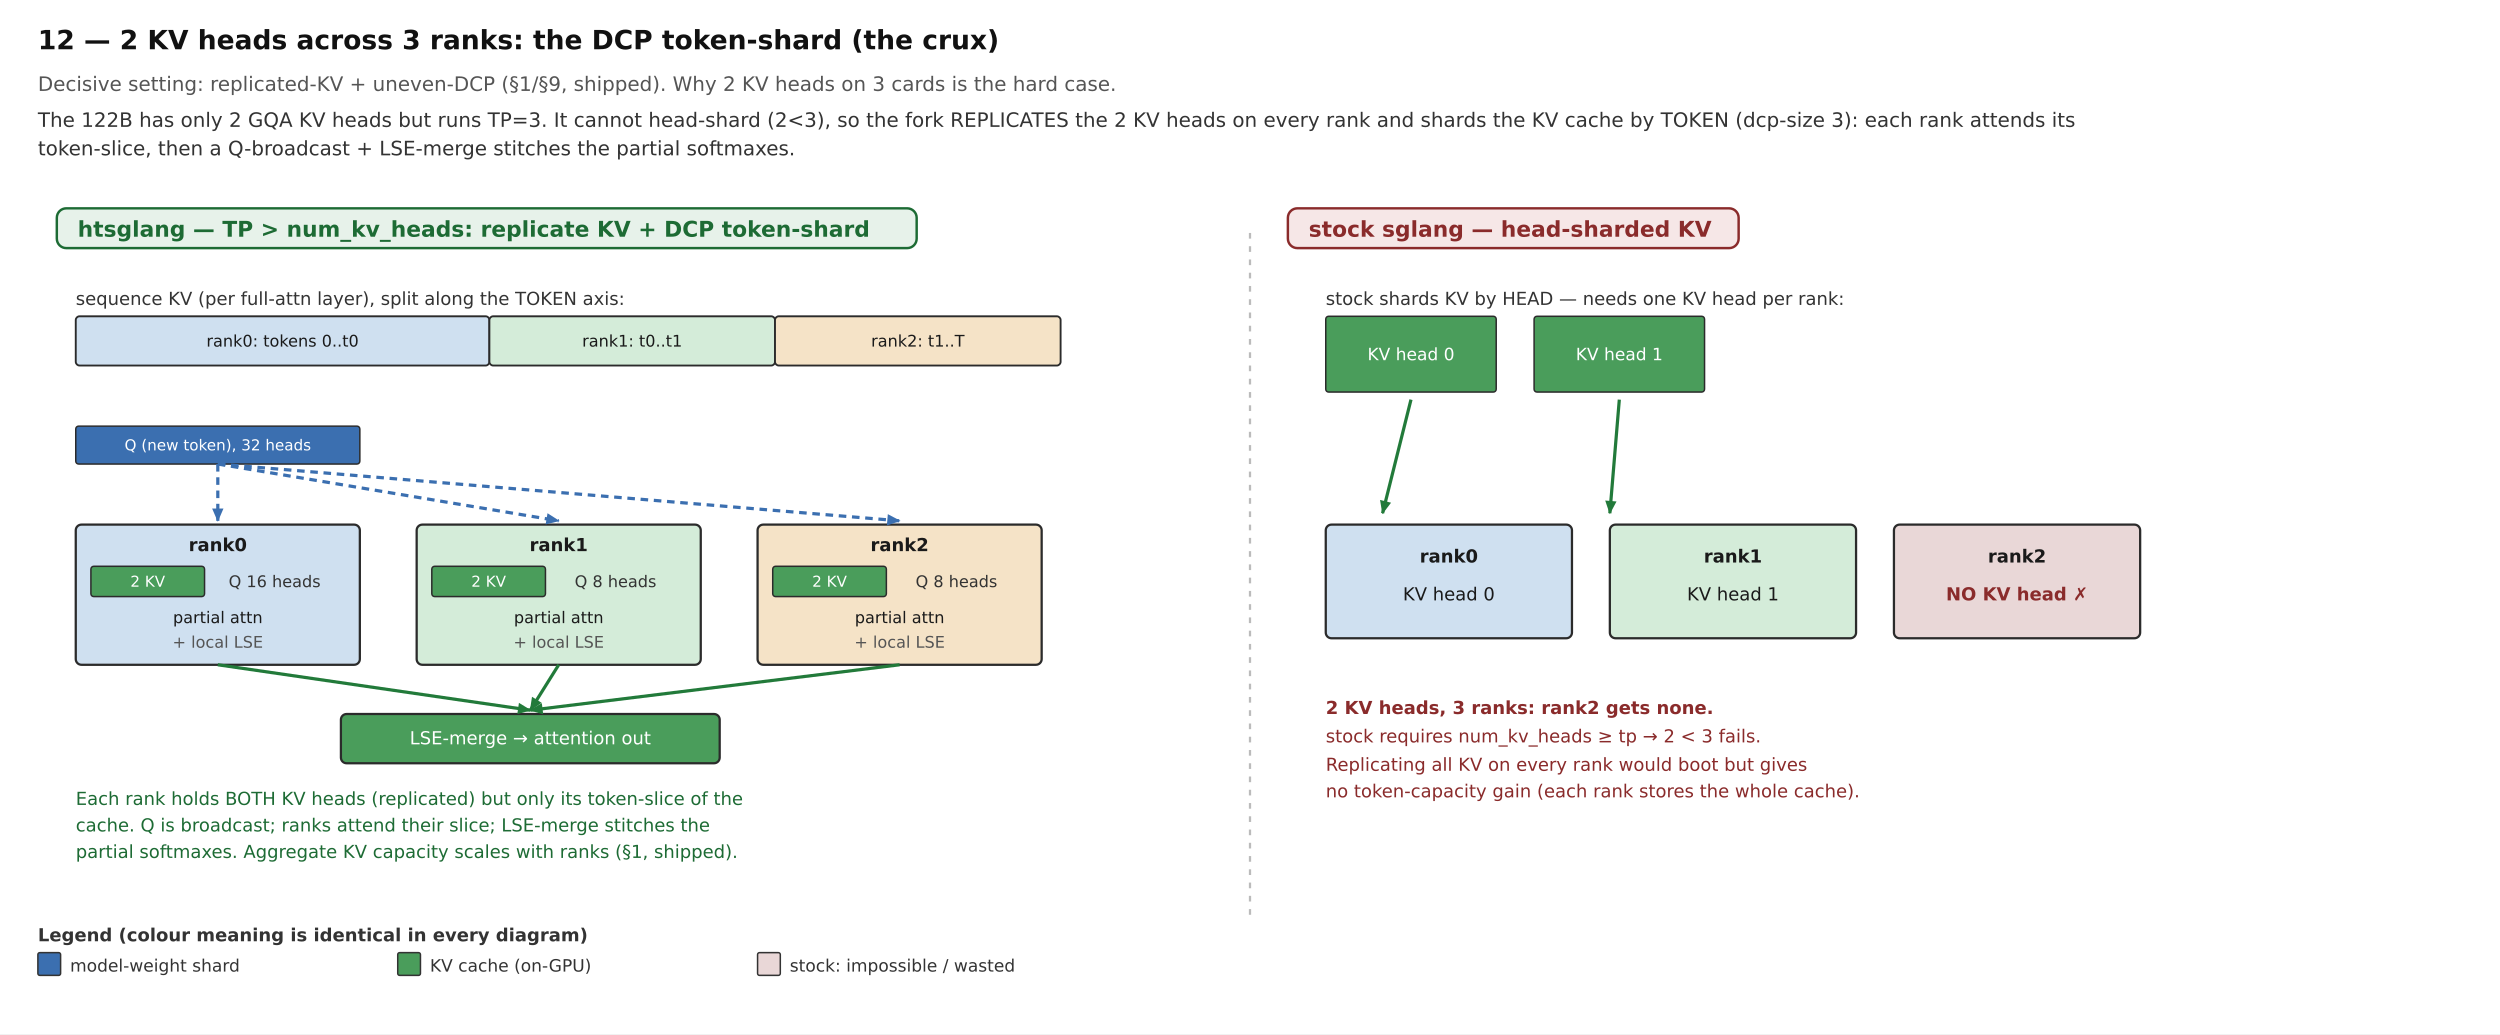
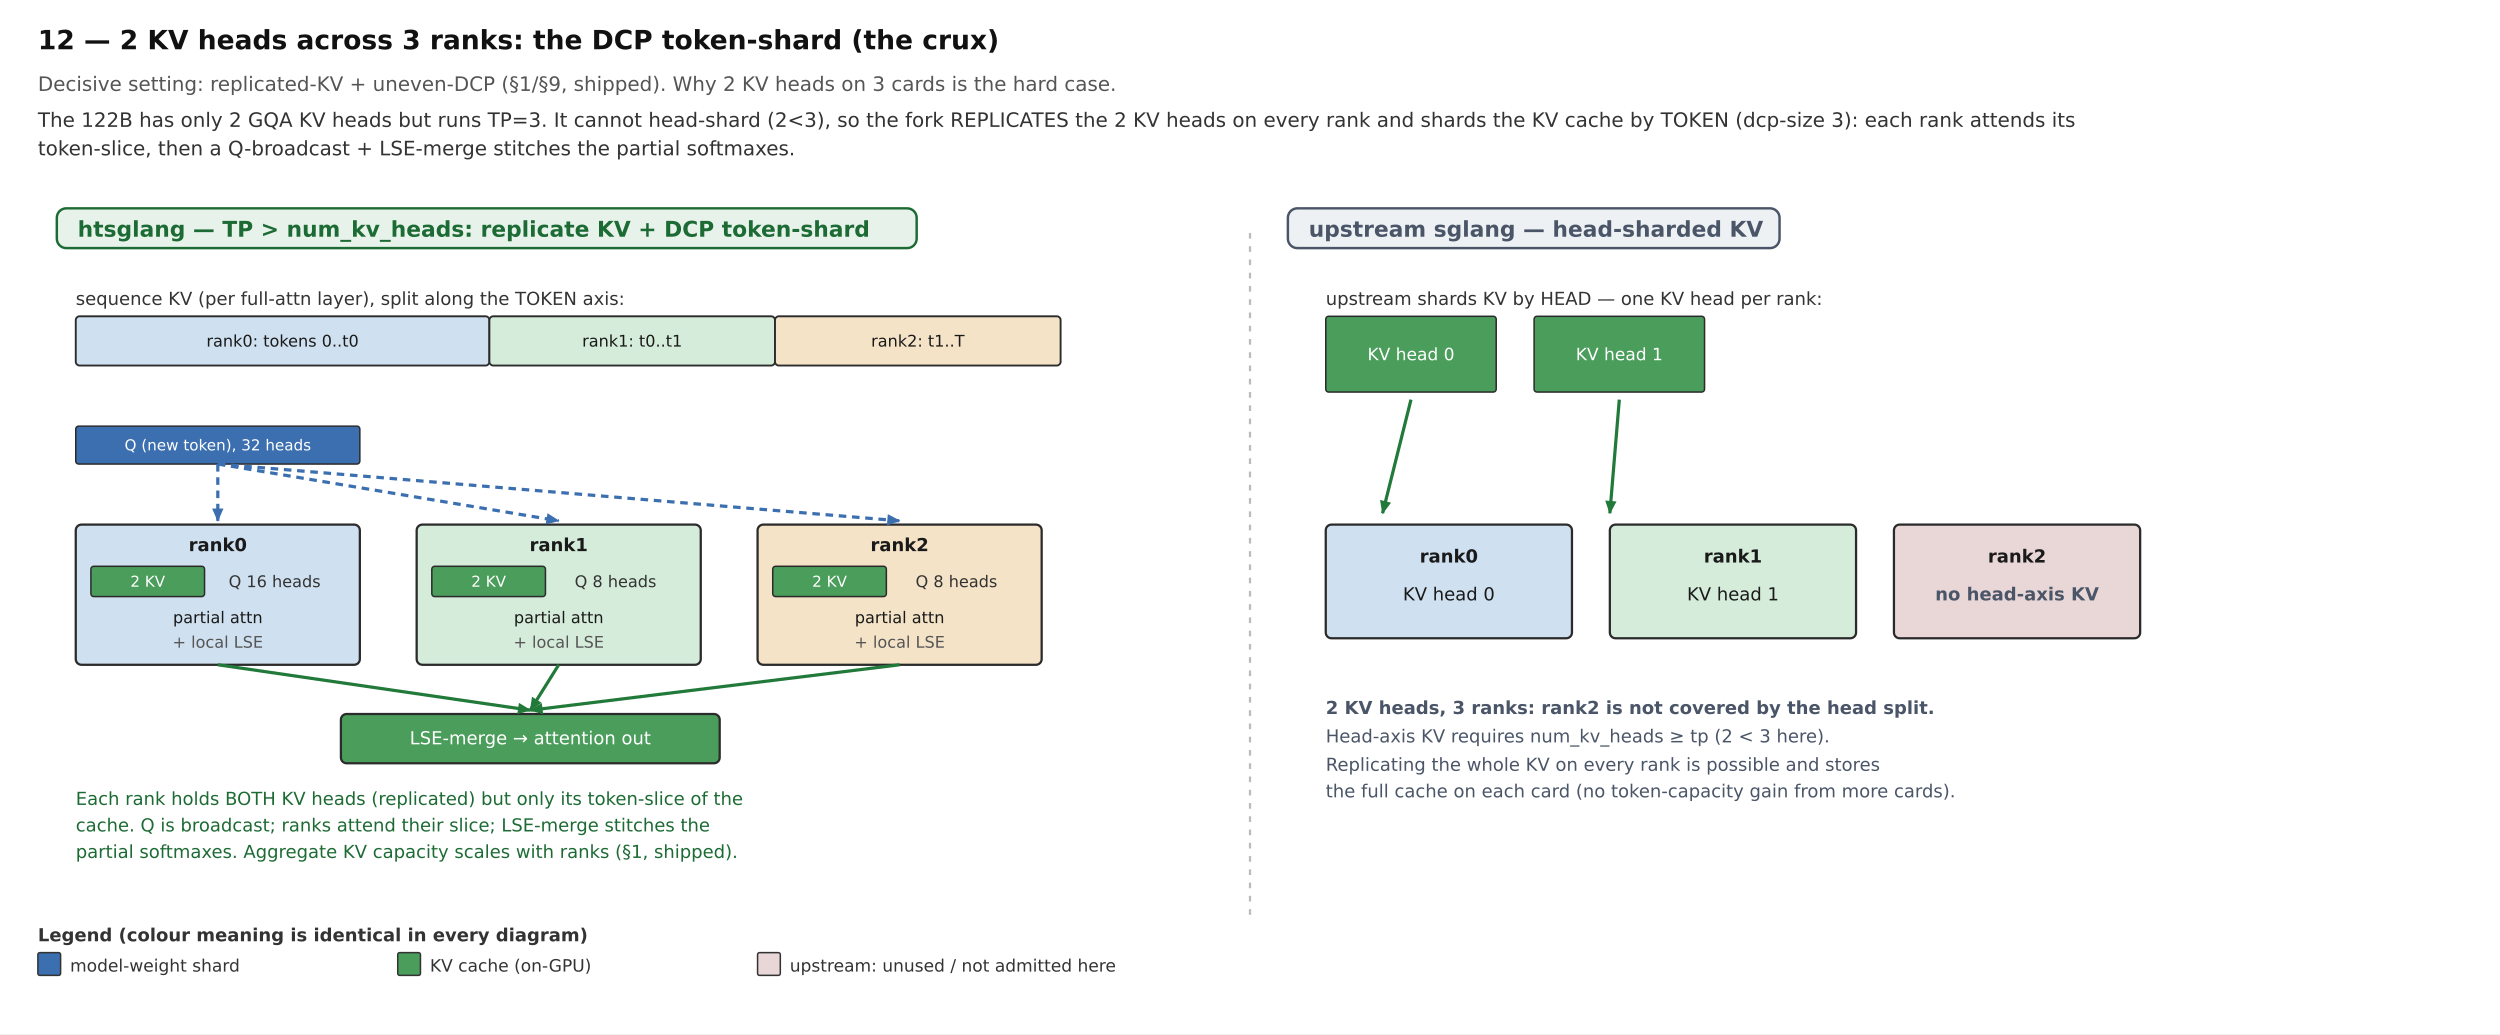
<svg xmlns="http://www.w3.org/2000/svg" viewBox="0 0 1320 546" width="1320" height="546" font-family="sans-serif">
  <defs>
    <marker id="arr" markerWidth="9" markerHeight="9" refX="6.5" refY="3" orient="auto" markerUnits="userSpaceOnUse">
      <path d="M0,0 L7,3 L0,6 Z" fill="#333" />
    </marker>
    <marker id="arrP" markerWidth="9" markerHeight="9" refX="6.5" refY="3" orient="auto" markerUnits="userSpaceOnUse">
      <path d="M0,0 L7,3 L0,6 Z" fill="#8a5a2b" />
    </marker>
    <marker id="arrG" markerWidth="9" markerHeight="9" refX="6.5" refY="3" orient="auto" markerUnits="userSpaceOnUse">
      <path d="M0,0 L7,3 L0,6 Z" fill="#227a3a" />
    </marker>
    <marker id="arrR" markerWidth="9" markerHeight="9" refX="6.5" refY="3" orient="auto" markerUnits="userSpaceOnUse">
      <path d="M0,0 L7,3 L0,6 Z" fill="#c0504d" />
    </marker>
    <marker id="arrB" markerWidth="9" markerHeight="9" refX="6.5" refY="3" orient="auto" markerUnits="userSpaceOnUse">
      <path d="M0,0 L7,3 L0,6 Z" fill="#3b6fb0" />
    </marker>
    <marker id="arrV" markerWidth="9" markerHeight="9" refX="6.5" refY="3" orient="auto" markerUnits="userSpaceOnUse">
      <path d="M0,0 L7,3 L0,6 Z" fill="#7d5ba6" />
    </marker>
  </defs>
  <rect x="0.0" y="0.0" width="1320.0" height="546.0" rx="0" fill="#ffffff" stroke="none" stroke-width="0" />
  <text x="20.0" y="26.0" font-family="DejaVu Sans, Verdana, Arial, sans-serif" font-size="14" font-weight="bold" text-anchor="start" fill="#111">12 — 2 KV heads across 3 ranks: the DCP token-shard (the crux)</text>
  <text x="20.0" y="48.0" font-family="DejaVu Sans, Verdana, Arial, sans-serif" font-size="10.5" font-weight="normal" text-anchor="start" fill="#555">Decisive setting: replicated-KV + uneven-DCP (§1/§9, shipped). Why 2 KV heads on 3 cards is the hard case.</text>
  <text x="20.0" y="67.0" font-family="DejaVu Sans, Verdana, Arial, sans-serif" font-size="10.5" font-weight="normal" text-anchor="start" fill="#333">The 122B has only 2 GQA KV heads but runs TP=3. It cannot head-shard (2&lt;3), so the fork REPLICATES the 2 KV heads on every rank and shards the KV cache by TOKEN (dcp-size 3): each rank attends its</text>
  <text x="20.0" y="82.0" font-family="DejaVu Sans, Verdana, Arial, sans-serif" font-size="10.5" font-weight="normal" text-anchor="start" fill="#333">token-slice, then a Q-broadcast + LSE-merge stitches the partial softmaxes.</text>
  <line x1="660.0" y1="123.0" x2="660.0" y2="487.0" stroke="#bbb" stroke-width="1.2" stroke-dasharray="3 4" />
  <rect x="30.0" y="110.0" width="454.0" height="21.0" rx="5" fill="#e7f2ea" stroke="#1d6b34" stroke-width="1.3" />
  <text x="41.0" y="125.0" font-family="DejaVu Sans, Verdana, Arial, sans-serif" font-size="11.5" font-weight="bold" text-anchor="start" fill="#1d6b34">htsglang — TP &gt; num_kv_heads: replicate KV + DCP token-shard</text>
-   <rect x="680.0" y="110.0" width="238.0" height="21.0" rx="5" fill="#f6e7e7" stroke="#8a2b2b" stroke-width="1.3" />
-   <text x="691.0" y="125.0" font-family="DejaVu Sans, Verdana, Arial, sans-serif" font-size="11.5" font-weight="bold" text-anchor="start" fill="#8a2b2b">stock sglang — head-sharded KV</text>
+   <rect x="680.0" y="110.0" width="259.6" height="21.0" rx="5" fill="#eef1f4" stroke="#4a5568" stroke-width="1.3" />
+   <text x="691.0" y="125.0" font-family="DejaVu Sans, Verdana, Arial, sans-serif" font-size="11.5" font-weight="bold" text-anchor="start" fill="#4a5568">upstream sglang — head-sharded KV</text>
  <text x="40.0" y="161.0" font-family="DejaVu Sans, Verdana, Arial, sans-serif" font-size="9.5" font-weight="normal" text-anchor="start" fill="#333">sequence KV (per full-attn layer), split along the TOKEN axis:</text>
  <rect x="40.0" y="167.0" width="218.4" height="26.0" rx="2" fill="#cfe0f0" stroke="#2b2b2b" stroke-width="1.0" />
  <text x="149.2" y="183.0" font-family="DejaVu Sans, Verdana, Arial, sans-serif" font-size="8.5" font-weight="normal" text-anchor="middle" fill="#1a1a1a">rank0: tokens 0..t0</text>
  <rect x="258.4" y="167.0" width="150.8" height="26.0" rx="2" fill="#d4ecd9" stroke="#2b2b2b" stroke-width="1.0" />
  <text x="333.8" y="183.0" font-family="DejaVu Sans, Verdana, Arial, sans-serif" font-size="8.5" font-weight="normal" text-anchor="middle" fill="#1a1a1a">rank1: t0..t1</text>
  <rect x="409.2" y="167.0" width="150.8" height="26.0" rx="2" fill="#f5e3c7" stroke="#2b2b2b" stroke-width="1.0" />
  <text x="484.6" y="183.0" font-family="DejaVu Sans, Verdana, Arial, sans-serif" font-size="8.5" font-weight="normal" text-anchor="middle" fill="#1a1a1a">rank2: t1..T</text>
  <rect x="40.0" y="225.0" width="150.0" height="20.0" rx="1.5" fill="#3b6fb0" stroke="#2b2b2b" stroke-width="0.8" />
  <text x="115.0" y="237.8" font-family="DejaVu Sans, Verdana, Arial, sans-serif" font-size="8" font-weight="normal" text-anchor="middle" fill="#fff">Q (new token), 32 heads</text>
  <rect x="40.0" y="277.0" width="150.0" height="74.0" rx="3" fill="#cfe0f0" stroke="#2b2b2b" stroke-width="1.2" />
  <text x="115.0" y="291.0" font-family="DejaVu Sans, Verdana, Arial, sans-serif" font-size="9.5" font-weight="bold" text-anchor="middle" fill="#1a1a1a">rank0</text>
  <rect x="48.0" y="299.0" width="60.0" height="16.0" rx="1.5" fill="#4a9d5b" stroke="#2b2b2b" stroke-width="0.8" />
  <text x="78.0" y="309.8" font-family="DejaVu Sans, Verdana, Arial, sans-serif" font-size="8" font-weight="normal" text-anchor="middle" fill="#fff">2 KV</text>
  <text x="145.0" y="310.0" font-family="DejaVu Sans, Verdana, Arial, sans-serif" font-size="8.5" font-weight="normal" text-anchor="middle" fill="#333">Q 16 heads</text>
  <text x="115.0" y="329.0" font-family="DejaVu Sans, Verdana, Arial, sans-serif" font-size="8.5" font-weight="normal" text-anchor="middle" fill="#1a1a1a">partial attn</text>
  <text x="115.0" y="342.0" font-family="DejaVu Sans, Verdana, Arial, sans-serif" font-size="8.5" font-weight="normal" text-anchor="middle" fill="#555">+ local LSE</text>
  <line x1="115.0" y1="245.0" x2="115.0" y2="275.0" stroke="#3b6fb0" stroke-width="1.7" stroke-dasharray="4 3" marker-end="url(#arrB)" />
  <rect x="220.0" y="277.0" width="150.0" height="74.0" rx="3" fill="#d4ecd9" stroke="#2b2b2b" stroke-width="1.2" />
  <text x="295.0" y="291.0" font-family="DejaVu Sans, Verdana, Arial, sans-serif" font-size="9.5" font-weight="bold" text-anchor="middle" fill="#1a1a1a">rank1</text>
  <rect x="228.0" y="299.0" width="60.0" height="16.0" rx="1.5" fill="#4a9d5b" stroke="#2b2b2b" stroke-width="0.8" />
  <text x="258.0" y="309.8" font-family="DejaVu Sans, Verdana, Arial, sans-serif" font-size="8" font-weight="normal" text-anchor="middle" fill="#fff">2 KV</text>
  <text x="325.0" y="310.0" font-family="DejaVu Sans, Verdana, Arial, sans-serif" font-size="8.5" font-weight="normal" text-anchor="middle" fill="#333">Q 8 heads</text>
  <text x="295.0" y="329.0" font-family="DejaVu Sans, Verdana, Arial, sans-serif" font-size="8.5" font-weight="normal" text-anchor="middle" fill="#1a1a1a">partial attn</text>
  <text x="295.0" y="342.0" font-family="DejaVu Sans, Verdana, Arial, sans-serif" font-size="8.5" font-weight="normal" text-anchor="middle" fill="#555">+ local LSE</text>
  <line x1="115.0" y1="245.0" x2="295.0" y2="275.0" stroke="#3b6fb0" stroke-width="1.7" stroke-dasharray="4 3" marker-end="url(#arrB)" />
  <rect x="400.0" y="277.0" width="150.0" height="74.0" rx="3" fill="#f5e3c7" stroke="#2b2b2b" stroke-width="1.2" />
  <text x="475.0" y="291.0" font-family="DejaVu Sans, Verdana, Arial, sans-serif" font-size="9.5" font-weight="bold" text-anchor="middle" fill="#1a1a1a">rank2</text>
  <rect x="408.0" y="299.0" width="60.0" height="16.0" rx="1.5" fill="#4a9d5b" stroke="#2b2b2b" stroke-width="0.8" />
  <text x="438.0" y="309.8" font-family="DejaVu Sans, Verdana, Arial, sans-serif" font-size="8" font-weight="normal" text-anchor="middle" fill="#fff">2 KV</text>
  <text x="505.0" y="310.0" font-family="DejaVu Sans, Verdana, Arial, sans-serif" font-size="8.5" font-weight="normal" text-anchor="middle" fill="#333">Q 8 heads</text>
  <text x="475.0" y="329.0" font-family="DejaVu Sans, Verdana, Arial, sans-serif" font-size="8.5" font-weight="normal" text-anchor="middle" fill="#1a1a1a">partial attn</text>
  <text x="475.0" y="342.0" font-family="DejaVu Sans, Verdana, Arial, sans-serif" font-size="8.5" font-weight="normal" text-anchor="middle" fill="#555">+ local LSE</text>
  <line x1="115.0" y1="245.0" x2="475.0" y2="275.0" stroke="#3b6fb0" stroke-width="1.7" stroke-dasharray="4 3" marker-end="url(#arrB)" />
  <rect x="180.0" y="377.0" width="200.0" height="26.0" rx="3" fill="#4a9d5b" stroke="#2b2b2b" stroke-width="1.2" />
  <text x="280.0" y="393.0" font-family="DejaVu Sans, Verdana, Arial, sans-serif" font-size="9.5" font-weight="normal" text-anchor="middle" fill="#fff">LSE-merge → attention out</text>
  <line x1="115.0" y1="351.0" x2="280.0" y2="375.0" stroke="#227a3a" stroke-width="1.7" marker-end="url(#arrG)" />
  <line x1="295.0" y1="351.0" x2="280.0" y2="375.0" stroke="#227a3a" stroke-width="1.7" marker-end="url(#arrG)" />
  <line x1="475.0" y1="351.0" x2="280.0" y2="375.0" stroke="#227a3a" stroke-width="1.7" marker-end="url(#arrG)" />
  <text x="40.0" y="425.0" font-family="DejaVu Sans, Verdana, Arial, sans-serif" font-size="9.5" font-weight="normal" text-anchor="start" fill="#1d6b34">Each rank holds BOTH KV heads (replicated) but only its token-slice of the</text>
  <text x="40.0" y="439.0" font-family="DejaVu Sans, Verdana, Arial, sans-serif" font-size="9.5" font-weight="normal" text-anchor="start" fill="#1d6b34">cache. Q is broadcast; ranks attend their slice; LSE-merge stitches the</text>
  <text x="40.0" y="453.0" font-family="DejaVu Sans, Verdana, Arial, sans-serif" font-size="9.5" font-weight="normal" text-anchor="start" fill="#1d6b34">partial softmaxes. Aggregate KV capacity scales with ranks (§1, shipped).</text>
-   <text x="700.0" y="161.0" font-family="DejaVu Sans, Verdana, Arial, sans-serif" font-size="9.5" font-weight="normal" text-anchor="start" fill="#333">stock shards KV by HEAD — needs one KV head per rank:</text>
+   <text x="700.0" y="161.0" font-family="DejaVu Sans, Verdana, Arial, sans-serif" font-size="9.5" font-weight="normal" text-anchor="start" fill="#333">upstream shards KV by HEAD — one KV head per rank:</text>
  <rect x="700.0" y="167.0" width="90.0" height="40.0" rx="1.5" fill="#4a9d5b" stroke="#2b2b2b" stroke-width="0.8" />
  <text x="745.0" y="190.2" font-family="DejaVu Sans, Verdana, Arial, sans-serif" font-size="9" font-weight="normal" text-anchor="middle" fill="#fff">KV head 0</text>
  <rect x="810.0" y="167.0" width="90.0" height="40.0" rx="1.5" fill="#4a9d5b" stroke="#2b2b2b" stroke-width="0.8" />
  <text x="855.0" y="190.2" font-family="DejaVu Sans, Verdana, Arial, sans-serif" font-size="9" font-weight="normal" text-anchor="middle" fill="#fff">KV head 1</text>
  <line x1="745.0" y1="211.0" x2="730.0" y2="271.0" stroke="#227a3a" stroke-width="1.7" marker-end="url(#arrG)" />
  <line x1="855.0" y1="211.0" x2="850.0" y2="271.0" stroke="#227a3a" stroke-width="1.7" marker-end="url(#arrG)" />
  <rect x="700.0" y="277.0" width="130.0" height="60.0" rx="3" fill="#cfe0f0" stroke="#2b2b2b" stroke-width="1.2" />
  <text x="765.0" y="297.0" font-family="DejaVu Sans, Verdana, Arial, sans-serif" font-size="9.5" font-weight="bold" text-anchor="middle" fill="#1a1a1a">rank0</text>
  <text x="765.0" y="317.0" font-family="DejaVu Sans, Verdana, Arial, sans-serif" font-size="9.5" font-weight="normal" text-anchor="middle" fill="#1a1a1a">KV head 0</text>
  <rect x="850.0" y="277.0" width="130.0" height="60.0" rx="3" fill="#d4ecd9" stroke="#2b2b2b" stroke-width="1.2" />
  <text x="915.0" y="297.0" font-family="DejaVu Sans, Verdana, Arial, sans-serif" font-size="9.5" font-weight="bold" text-anchor="middle" fill="#1a1a1a">rank1</text>
  <text x="915.0" y="317.0" font-family="DejaVu Sans, Verdana, Arial, sans-serif" font-size="9.5" font-weight="normal" text-anchor="middle" fill="#1a1a1a">KV head 1</text>
  <rect x="1000.0" y="277.0" width="130.0" height="60.0" rx="3" fill="#e9d7d7" stroke="#2b2b2b" stroke-width="1.2" />
  <text x="1065.0" y="297.0" font-family="DejaVu Sans, Verdana, Arial, sans-serif" font-size="9.5" font-weight="bold" text-anchor="middle" fill="#1a1a1a">rank2</text>
-   <text x="1065.0" y="317.0" font-family="DejaVu Sans, Verdana, Arial, sans-serif" font-size="9.5" font-weight="bold" text-anchor="middle" fill="#8a2b2b">NO KV head  ✗</text>
-   <text x="700.0" y="377.0" font-family="DejaVu Sans, Verdana, Arial, sans-serif" font-size="9.5" font-weight="bold" text-anchor="start" fill="#8a2b2b">2 KV heads, 3 ranks: rank2 gets none.</text>
-   <text x="700.0" y="392.0" font-family="DejaVu Sans, Verdana, Arial, sans-serif" font-size="9.5" font-weight="normal" text-anchor="start" fill="#8a2b2b">stock requires num_kv_heads ≥ tp → 2 &lt; 3 fails.</text>
-   <text x="700.0" y="407.0" font-family="DejaVu Sans, Verdana, Arial, sans-serif" font-size="9.5" font-weight="normal" text-anchor="start" fill="#8a2b2b">Replicating all KV on every rank would boot but gives</text>
-   <text x="700.0" y="421.0" font-family="DejaVu Sans, Verdana, Arial, sans-serif" font-size="9.5" font-weight="normal" text-anchor="start" fill="#8a2b2b">no token-capacity gain (each rank stores the whole cache).</text>
+   <text x="1065.0" y="317.0" font-family="DejaVu Sans, Verdana, Arial, sans-serif" font-size="9.5" font-weight="bold" text-anchor="middle" fill="#4a5568">no head-axis KV</text>
+   <text x="700.0" y="377.0" font-family="DejaVu Sans, Verdana, Arial, sans-serif" font-size="9.5" font-weight="bold" text-anchor="start" fill="#4a5568">2 KV heads, 3 ranks: rank2 is not covered by the head split.</text>
+   <text x="700.0" y="392.0" font-family="DejaVu Sans, Verdana, Arial, sans-serif" font-size="9.5" font-weight="normal" text-anchor="start" fill="#4a5568">Head-axis KV requires num_kv_heads ≥ tp (2 &lt; 3 here).</text>
+   <text x="700.0" y="407.0" font-family="DejaVu Sans, Verdana, Arial, sans-serif" font-size="9.5" font-weight="normal" text-anchor="start" fill="#4a5568">Replicating the whole KV on every rank is possible and stores</text>
+   <text x="700.0" y="421.0" font-family="DejaVu Sans, Verdana, Arial, sans-serif" font-size="9.5" font-weight="normal" text-anchor="start" fill="#4a5568">the full cache on each card (no token-capacity gain from more cards).</text>
  <text x="20.0" y="497.0" font-family="DejaVu Sans, Verdana, Arial, sans-serif" font-size="9.5" font-weight="bold" text-anchor="start" fill="#333">Legend (colour meaning is identical in every diagram)</text>
  <rect x="20.0" y="503.0" width="12.0" height="12.0" rx="1" fill="#3b6fb0" stroke="#333" stroke-width="0.8" />
  <text x="37.0" y="513.0" font-family="DejaVu Sans, Verdana, Arial, sans-serif" font-size="9" font-weight="normal" text-anchor="start" fill="#333">model-weight shard</text>
  <rect x="210.0" y="503.0" width="12.0" height="12.0" rx="1" fill="#4a9d5b" stroke="#333" stroke-width="0.8" />
  <text x="227.0" y="513.0" font-family="DejaVu Sans, Verdana, Arial, sans-serif" font-size="9" font-weight="normal" text-anchor="start" fill="#333">KV cache (on-GPU)</text>
  <rect x="400.0" y="503.0" width="12.0" height="12.0" rx="1" fill="#e9d7d7" stroke="#333" stroke-width="0.8" />
-   <text x="417.0" y="513.0" font-family="DejaVu Sans, Verdana, Arial, sans-serif" font-size="9" font-weight="normal" text-anchor="start" fill="#333">stock: impossible / wasted</text>
+   <text x="417.0" y="513.0" font-family="DejaVu Sans, Verdana, Arial, sans-serif" font-size="9" font-weight="normal" text-anchor="start" fill="#333">upstream: unused / not admitted here</text>
</svg>
